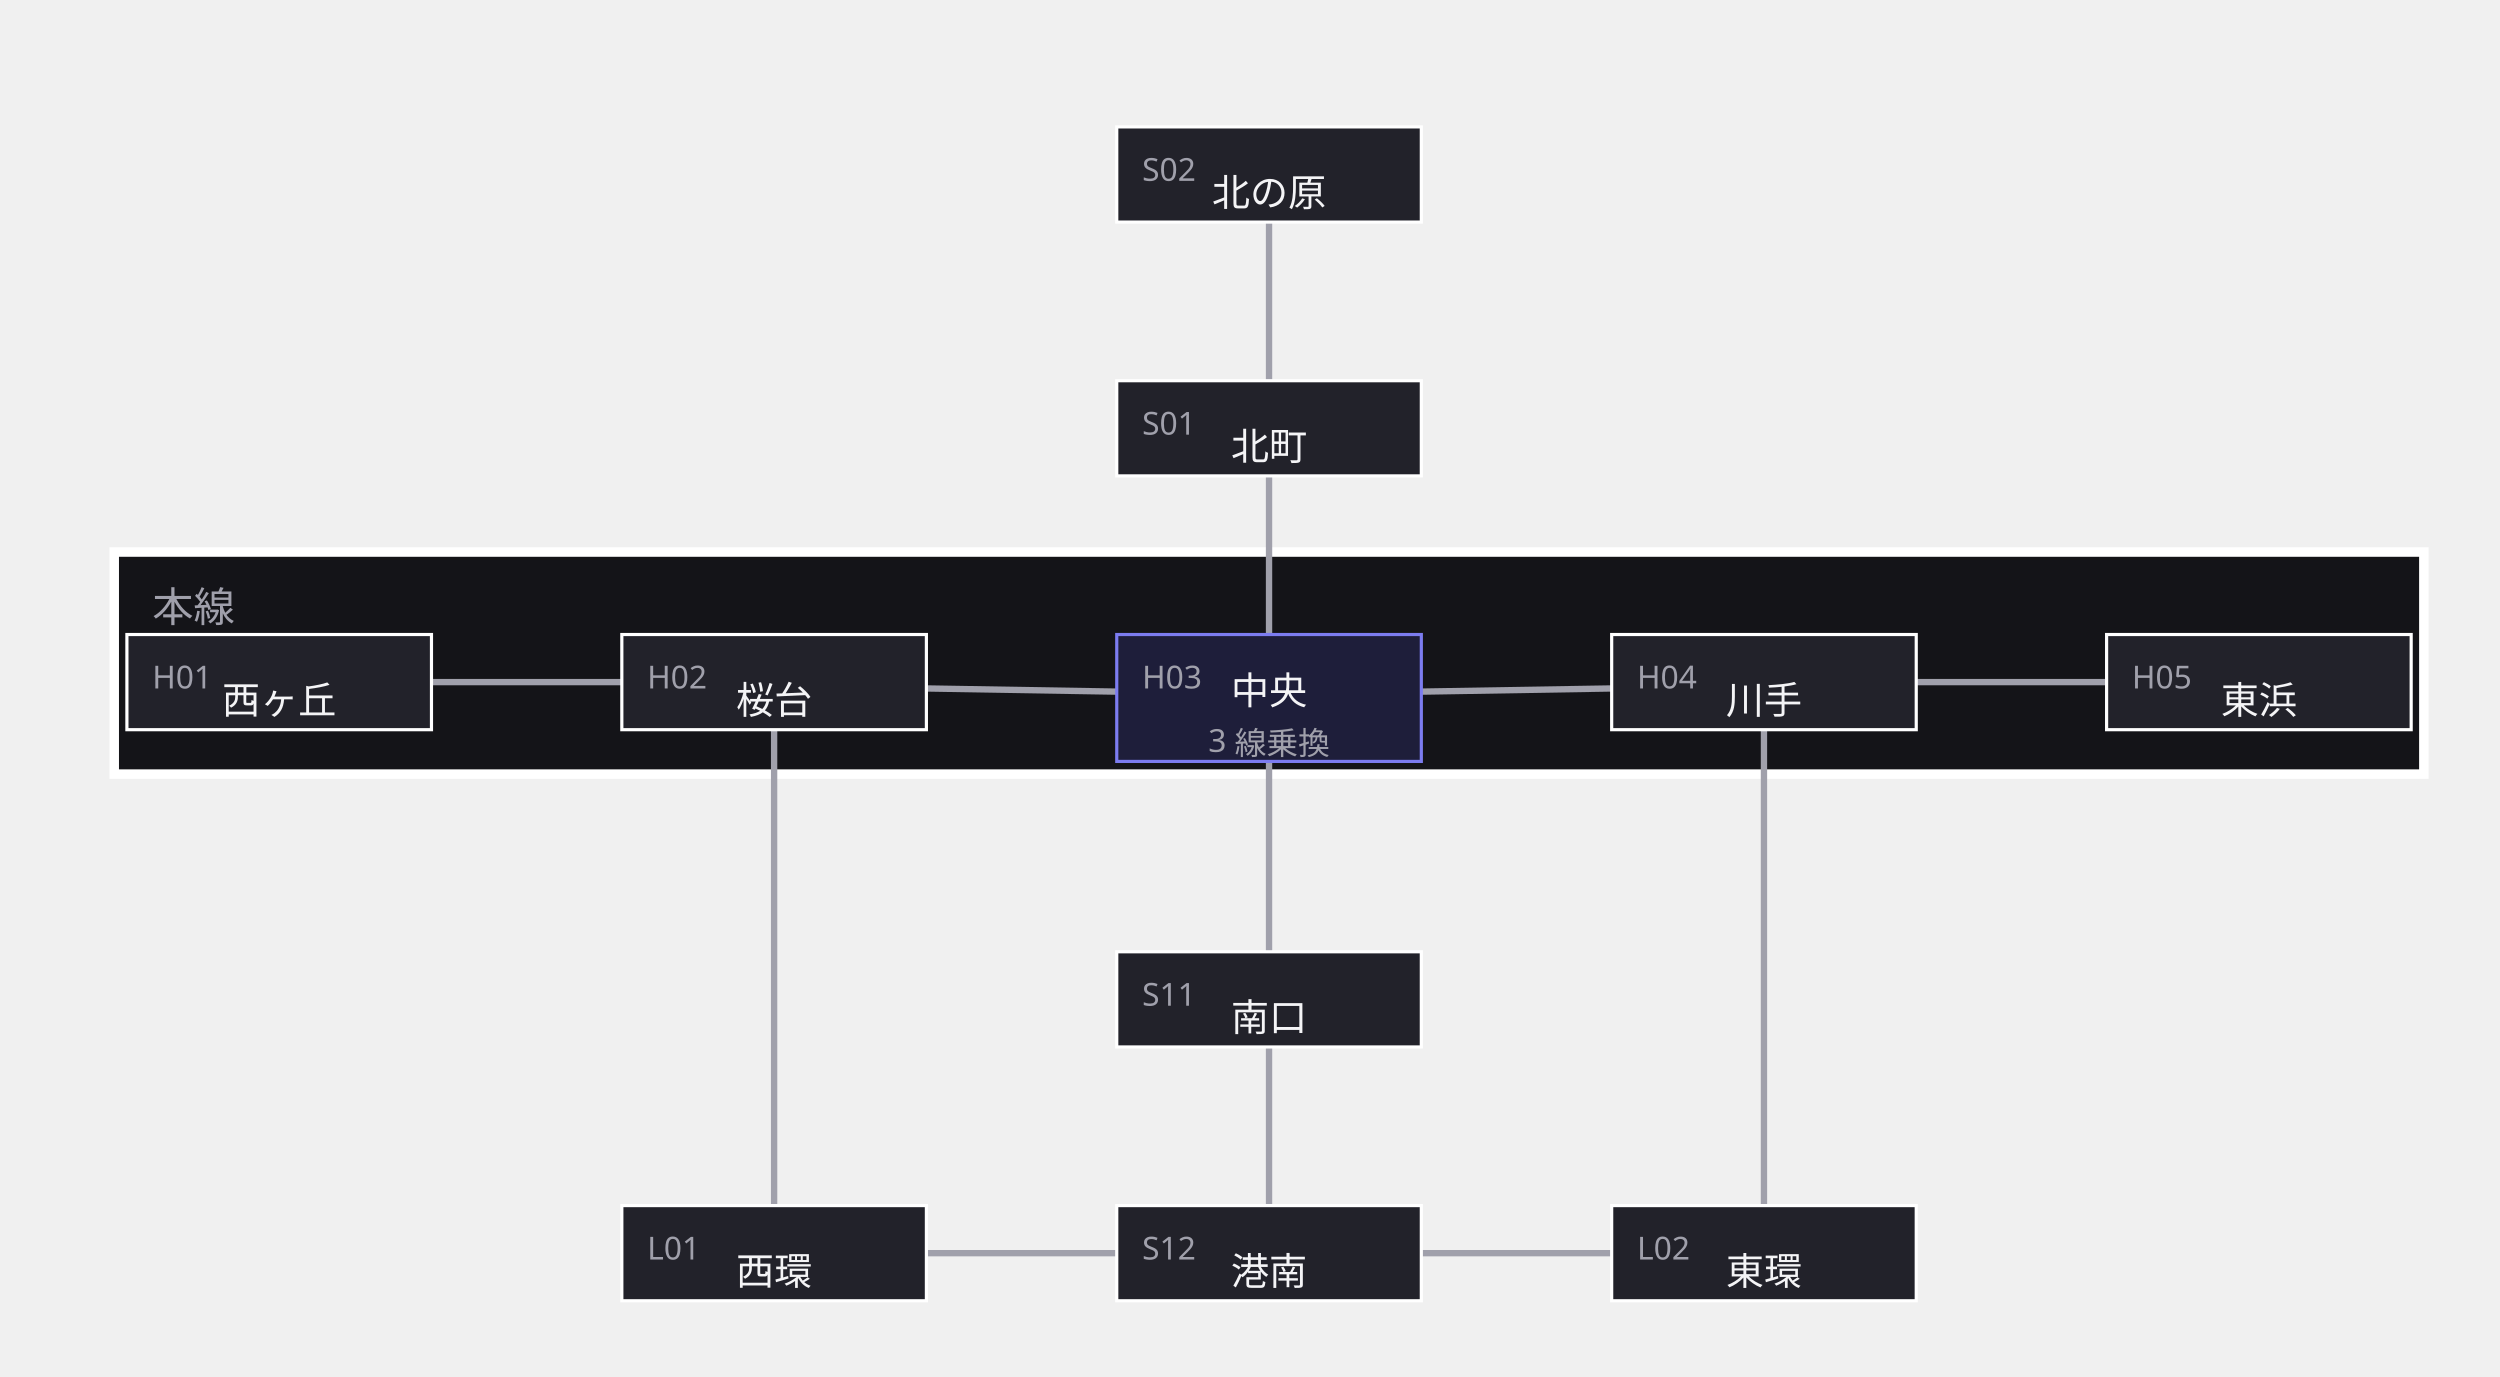
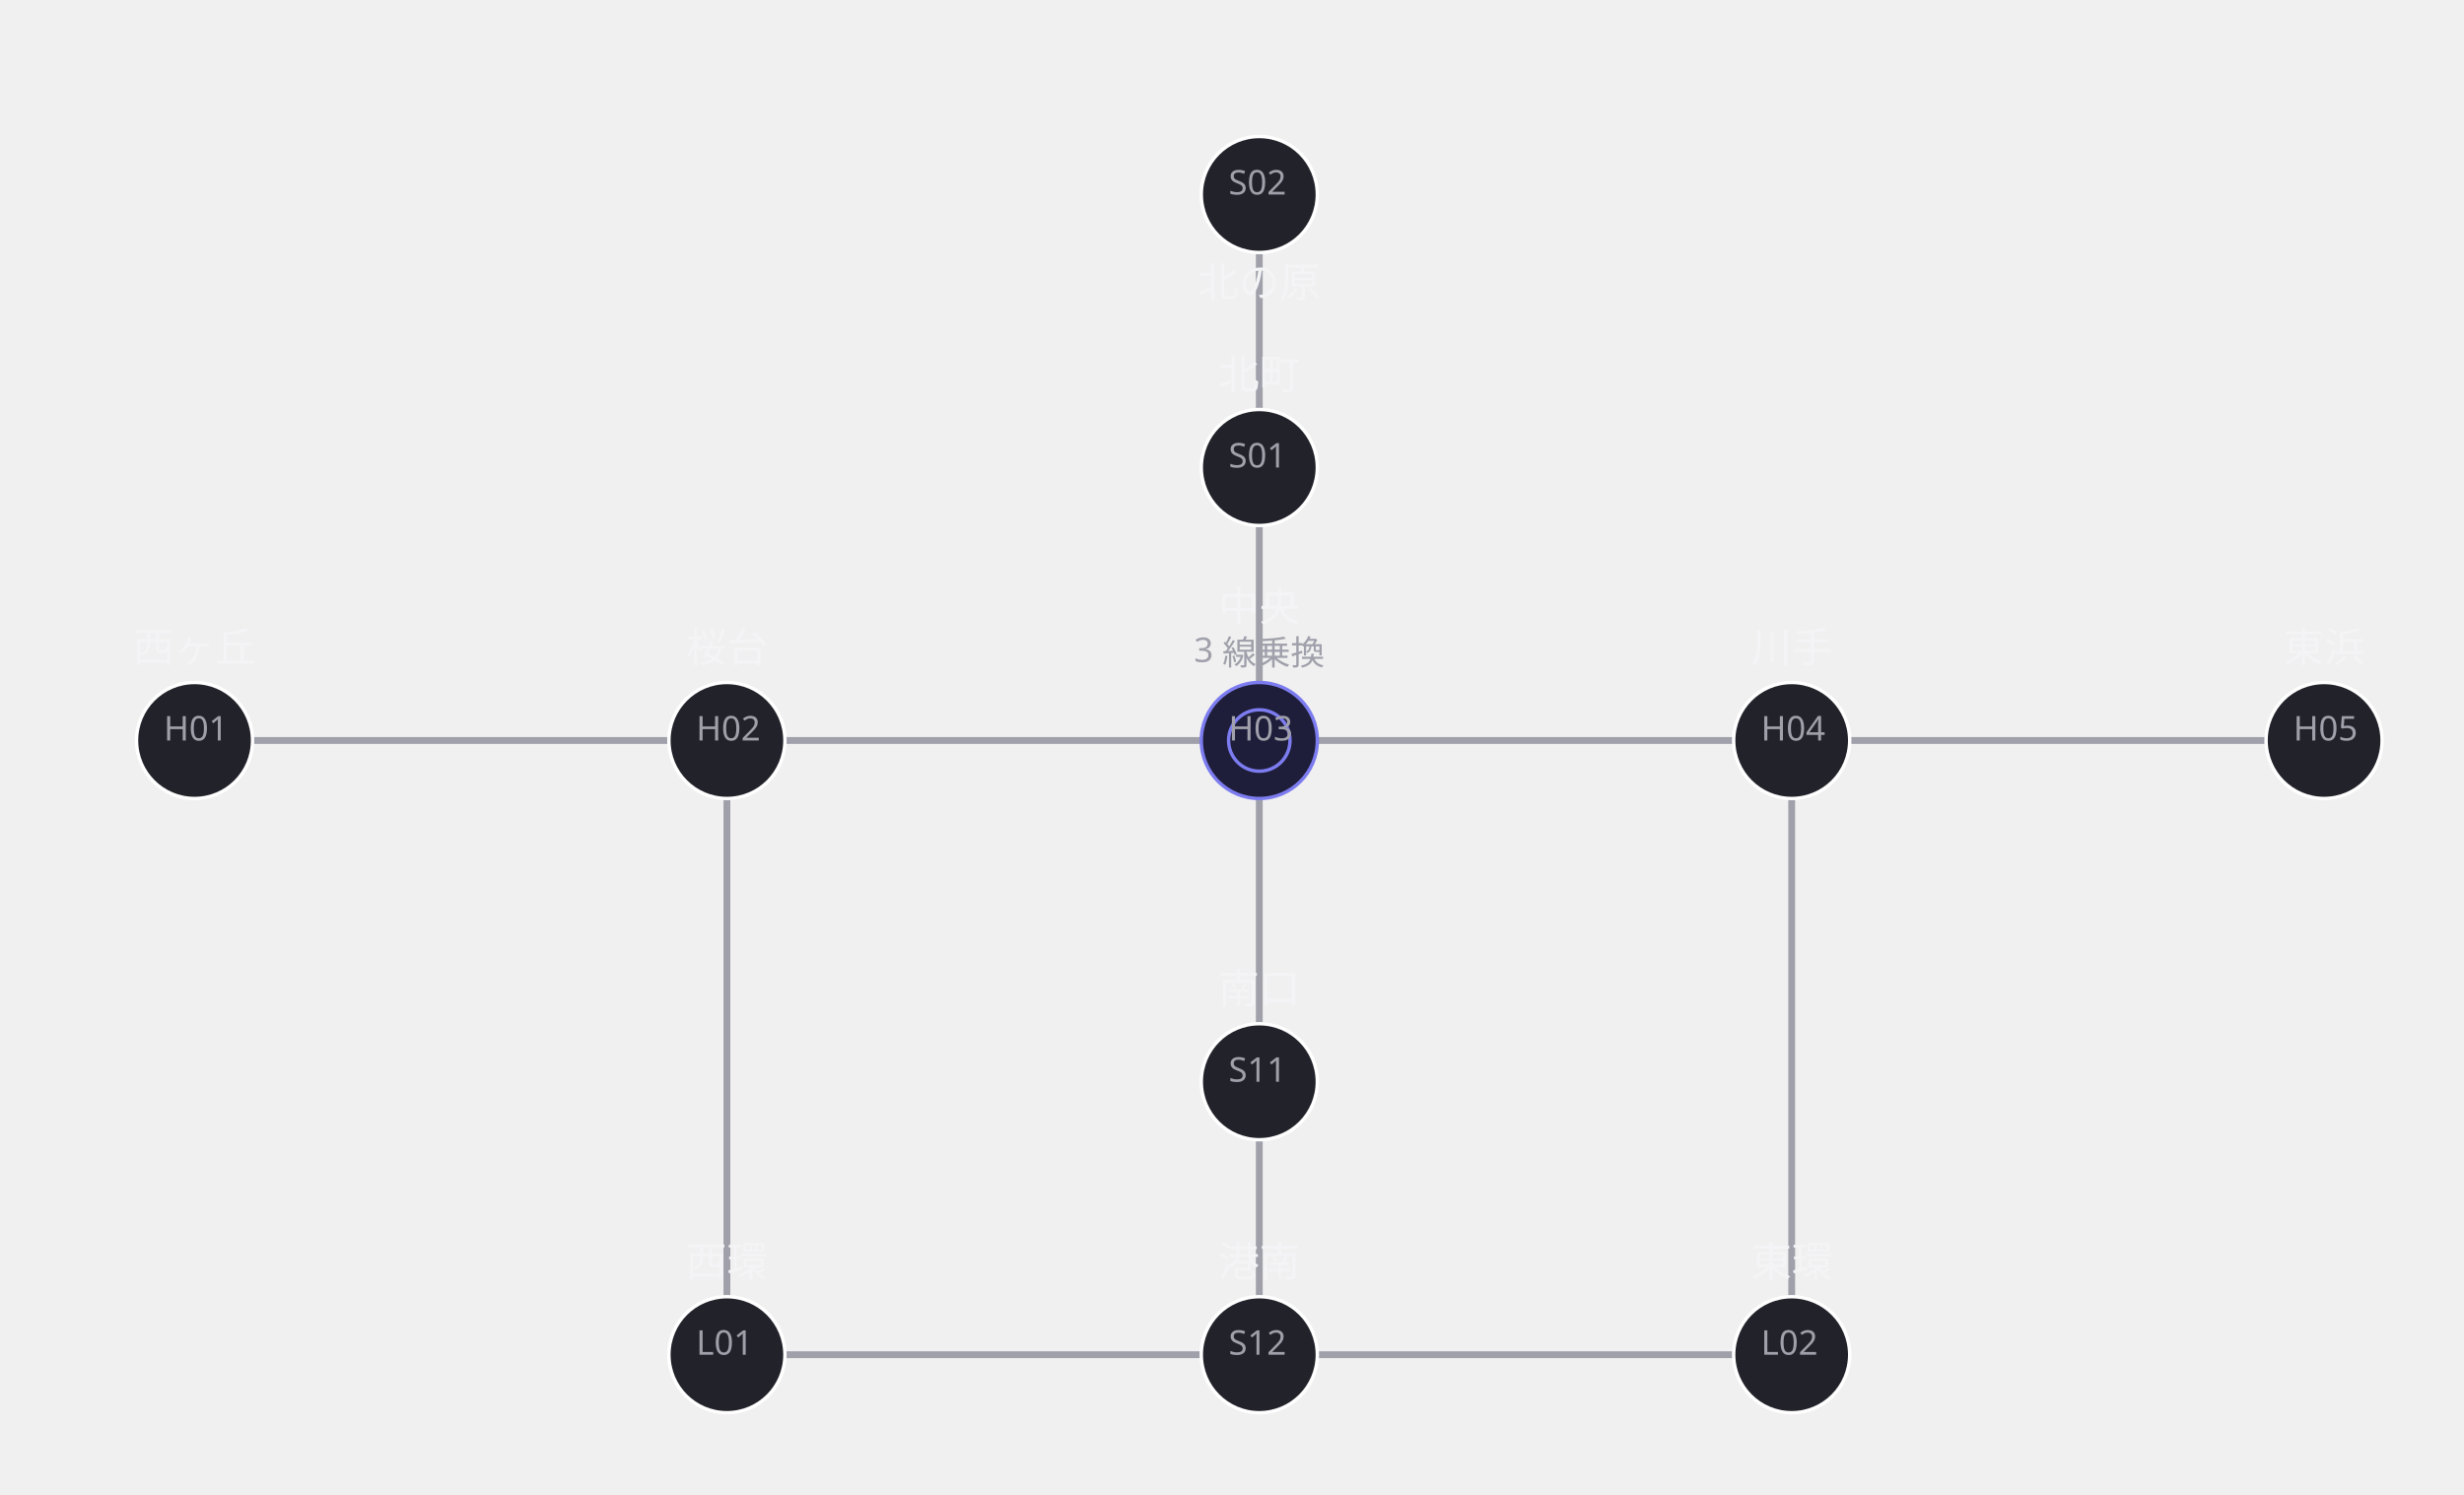
- <svg xmlns="http://www.w3.org/2000/svg" width="788" height="434" viewBox="0 0 788 434">
+ <svg xmlns="http://www.w3.org/2000/svg" width="722" height="438" viewBox="0 0 722 438">
  <defs>
    <marker id="arrow" viewBox="0 0 10 10" refX="9" refY="5" markerWidth="6" markerHeight="6" orient="auto">
      <path d="M 0 0 L 10 5 L 0 10 z" fill="#a0a0ab" />
    </marker>
  </defs>
-   <g data-group="honsen">
-     <rect x="36" y="174" width="728" height="70" fill="#141418" stroke="#ffffff" stroke-width="3" />
-     <text x="48" y="196" font-family="sans-serif" font-size="13" fill="#a0a0ab">本線</text>
-   </g>
  <g data-edge="nishi&gt;sakura" data-pinned="false">
-     <path d="M 136 215 L 196 215" fill="none" stroke="#a0a0ab" stroke-width="2" />
+     <path d="M 74 217 L 196 217" fill="none" stroke="#a0a0ab" stroke-width="2" />
  </g>
  <g data-edge="sakura&gt;chuo" data-pinned="false">
-     <path d="M 292 217 L 352 218" fill="none" stroke="#a0a0ab" stroke-width="2" />
+     <path d="M 230 217 L 352 217" fill="none" stroke="#a0a0ab" stroke-width="2" />
  </g>
  <g data-edge="chuo&gt;kawa" data-pinned="false">
-     <path d="M 448 218 L 508 217" fill="none" stroke="#a0a0ab" stroke-width="2" />
+     <path d="M 386 217 L 508 217" fill="none" stroke="#a0a0ab" stroke-width="2" />
  </g>
  <g data-edge="kawa&gt;higashi" data-pinned="false">
-     <path d="M 604 215 L 664 215" fill="none" stroke="#a0a0ab" stroke-width="2" />
+     <path d="M 542 217 L 664 217" fill="none" stroke="#a0a0ab" stroke-width="2" />
  </g>
  <g data-edge="kita2&gt;kita1" data-pinned="false">
-     <path d="M 400 70 L 400 120" fill="none" stroke="#a0a0ab" stroke-width="2" />
+     <path d="M 369 74 L 369 120" fill="none" stroke="#a0a0ab" stroke-width="2" />
  </g>
  <g data-edge="kita1&gt;chuo" data-pinned="false">
-     <path d="M 400 150 L 400 200" fill="none" stroke="#a0a0ab" stroke-width="2" />
+     <path d="M 369 154 L 369 200" fill="none" stroke="#a0a0ab" stroke-width="2" />
  </g>
  <g data-edge="chuo&gt;minami1" data-pinned="false">
-     <path d="M 400 240 L 400 300" fill="none" stroke="#a0a0ab" stroke-width="2" />
+     <path d="M 369 234 L 369 300" fill="none" stroke="#a0a0ab" stroke-width="2" />
  </g>
  <g data-edge="minami1&gt;minami2" data-pinned="false">
-     <path d="M 400 330 L 400 380" fill="none" stroke="#a0a0ab" stroke-width="2" />
+     <path d="M 369 334 L 369 380" fill="none" stroke="#a0a0ab" stroke-width="2" />
  </g>
  <g data-edge="minami2&gt;kanjo_w" data-pinned="false">
-     <path d="M 352 395 L 292 395" fill="none" stroke="#a0a0ab" stroke-width="2" />
+     <path d="M 352 397 L 230 397" fill="none" stroke="#a0a0ab" stroke-width="2" />
  </g>
  <g data-edge="minami2&gt;kanjo_e" data-pinned="false">
-     <path d="M 448 395 L 508 395" fill="none" stroke="#a0a0ab" stroke-width="2" />
+     <path d="M 386 397 L 508 397" fill="none" stroke="#a0a0ab" stroke-width="2" />
  </g>
  <g data-edge="kanjo_w&gt;sakura" data-pinned="false">
-     <path d="M 244 380 L 244 230" fill="none" stroke="#a0a0ab" stroke-width="2" />
+     <path d="M 213 380 L 213 234" fill="none" stroke="#a0a0ab" stroke-width="2" />
  </g>
  <g data-edge="kanjo_e&gt;kawa" data-pinned="false">
-     <path d="M 556 380 L 556 230" fill="none" stroke="#a0a0ab" stroke-width="2" />
+     <path d="M 525 380 L 525 234" fill="none" stroke="#a0a0ab" stroke-width="2" />
+   </g>
+   <g data-node="nishi" data-pinned="false" data-shape="rect">
+     <circle cx="57" cy="217" r="17" fill="#22222a" stroke="#ffffff" stroke-width="1" />
+     <text x="48" y="217" font-family="sans-serif" font-size="10" fill="#a0a0ab">H01</text>
+     <text x="57" y="194" text-anchor="middle" font-family="sans-serif" font-size="12" fill="#f4f4f6">西ヶ丘</text>
+   </g>
+   <g data-node="sakura" data-pinned="false" data-shape="rect">
+     <circle cx="213" cy="217" r="17" fill="#22222a" stroke="#ffffff" stroke-width="1" />
+     <text x="204" y="217" font-family="sans-serif" font-size="10" fill="#a0a0ab">H02</text>
+     <text x="213" y="194" text-anchor="middle" font-family="sans-serif" font-size="12" fill="#f4f4f6">桜台</text>
  </g>
  <g data-node="chuo" data-pinned="false" data-appearance="primary" data-shape="rect">
-     <rect x="352" y="200" width="96" height="40" fill="#1e1e3a" stroke="#7c7cf0" stroke-width="1" />
+     <circle cx="369" cy="217" r="17" fill="#1e1e3a" stroke="#7c7cf0" stroke-width="1" />
+     <circle cx="369" cy="217" r="9" fill="none" stroke="#7c7cf0" stroke-width="1" />
    <text x="360" y="217" font-family="sans-serif" font-size="10" fill="#a0a0ab">H03</text>
-     <text x="400" y="222" text-anchor="middle" font-family="sans-serif" font-size="12" fill="#f4f4f6">中央</text>
-     <text x="400" y="237" text-anchor="middle" font-family="sans-serif" font-size="10" fill="#a0a0ab">3 線乗換</text>
-   </g>
-   <g data-node="nishi" data-pinned="false" data-shape="rect">
-     <rect x="40" y="200" width="96" height="30" fill="#22222a" stroke="#ffffff" stroke-width="1" />
-     <text x="48" y="217" font-family="sans-serif" font-size="10" fill="#a0a0ab">H01</text>
-     <text x="88" y="225" text-anchor="middle" font-family="sans-serif" font-size="12" fill="#f4f4f6">西ヶ丘</text>
-   </g>
-   <g data-node="sakura" data-pinned="false" data-shape="rect">
-     <rect x="196" y="200" width="96" height="30" fill="#22222a" stroke="#ffffff" stroke-width="1" />
-     <text x="204" y="217" font-family="sans-serif" font-size="10" fill="#a0a0ab">H02</text>
-     <text x="244" y="225" text-anchor="middle" font-family="sans-serif" font-size="12" fill="#f4f4f6">桜台</text>
+     <text x="369" y="182" text-anchor="middle" font-family="sans-serif" font-size="12" fill="#f4f4f6">中央</text>
+     <text x="369" y="194" text-anchor="middle" font-family="sans-serif" font-size="10" fill="#a0a0ab">3 線乗換</text>
  </g>
  <g data-node="kawa" data-pinned="false" data-shape="rect">
-     <rect x="508" y="200" width="96" height="30" fill="#22222a" stroke="#ffffff" stroke-width="1" />
+     <circle cx="525" cy="217" r="17" fill="#22222a" stroke="#ffffff" stroke-width="1" />
    <text x="516" y="217" font-family="sans-serif" font-size="10" fill="#a0a0ab">H04</text>
-     <text x="556" y="225" text-anchor="middle" font-family="sans-serif" font-size="12" fill="#f4f4f6">川手</text>
+     <text x="525" y="194" text-anchor="middle" font-family="sans-serif" font-size="12" fill="#f4f4f6">川手</text>
  </g>
  <g data-node="higashi" data-pinned="false" data-shape="rect">
-     <rect x="664" y="200" width="96" height="30" fill="#22222a" stroke="#ffffff" stroke-width="1" />
+     <circle cx="681" cy="217" r="17" fill="#22222a" stroke="#ffffff" stroke-width="1" />
    <text x="672" y="217" font-family="sans-serif" font-size="10" fill="#a0a0ab">H05</text>
-     <text x="712" y="225" text-anchor="middle" font-family="sans-serif" font-size="12" fill="#f4f4f6">東浜</text>
+     <text x="681" y="194" text-anchor="middle" font-family="sans-serif" font-size="12" fill="#f4f4f6">東浜</text>
  </g>
  <g data-node="kita1" data-pinned="false" data-shape="rect">
-     <rect x="352" y="120" width="96" height="30" fill="#22222a" stroke="#ffffff" stroke-width="1" />
+     <circle cx="369" cy="137" r="17" fill="#22222a" stroke="#ffffff" stroke-width="1" />
    <text x="360" y="137" font-family="sans-serif" font-size="10" fill="#a0a0ab">S01</text>
-     <text x="400" y="145" text-anchor="middle" font-family="sans-serif" font-size="12" fill="#f4f4f6">北町</text>
+     <text x="369" y="114" text-anchor="middle" font-family="sans-serif" font-size="12" fill="#f4f4f6">北町</text>
  </g>
  <g data-node="kita2" data-pinned="false" data-shape="rect">
-     <rect x="352" y="40" width="96" height="30" fill="#22222a" stroke="#ffffff" stroke-width="1" />
+     <circle cx="369" cy="57" r="17" fill="#22222a" stroke="#ffffff" stroke-width="1" />
    <text x="360" y="57" font-family="sans-serif" font-size="10" fill="#a0a0ab">S02</text>
-     <text x="400" y="65" text-anchor="middle" font-family="sans-serif" font-size="12" fill="#f4f4f6">北の原</text>
+     <text x="369" y="87" text-anchor="middle" font-family="sans-serif" font-size="12" fill="#f4f4f6">北の原</text>
  </g>
  <g data-node="minami1" data-pinned="false" data-shape="rect">
-     <rect x="352" y="300" width="96" height="30" fill="#22222a" stroke="#ffffff" stroke-width="1" />
+     <circle cx="369" cy="317" r="17" fill="#22222a" stroke="#ffffff" stroke-width="1" />
    <text x="360" y="317" font-family="sans-serif" font-size="10" fill="#a0a0ab">S11</text>
-     <text x="400" y="325" text-anchor="middle" font-family="sans-serif" font-size="12" fill="#f4f4f6">南口</text>
+     <text x="369" y="294" text-anchor="middle" font-family="sans-serif" font-size="12" fill="#f4f4f6">南口</text>
  </g>
  <g data-node="minami2" data-pinned="false" data-shape="rect">
-     <rect x="352" y="380" width="96" height="30" fill="#22222a" stroke="#ffffff" stroke-width="1" />
+     <circle cx="369" cy="397" r="17" fill="#22222a" stroke="#ffffff" stroke-width="1" />
    <text x="360" y="397" font-family="sans-serif" font-size="10" fill="#a0a0ab">S12</text>
-     <text x="400" y="405" text-anchor="middle" font-family="sans-serif" font-size="12" fill="#f4f4f6">港南</text>
+     <text x="369" y="374" text-anchor="middle" font-family="sans-serif" font-size="12" fill="#f4f4f6">港南</text>
  </g>
  <g data-node="kanjo_w" data-pinned="false" data-shape="rect">
-     <rect x="196" y="380" width="96" height="30" fill="#22222a" stroke="#ffffff" stroke-width="1" />
+     <circle cx="213" cy="397" r="17" fill="#22222a" stroke="#ffffff" stroke-width="1" />
    <text x="204" y="397" font-family="sans-serif" font-size="10" fill="#a0a0ab">L01</text>
-     <text x="244" y="405" text-anchor="middle" font-family="sans-serif" font-size="12" fill="#f4f4f6">西環</text>
+     <text x="213" y="374" text-anchor="middle" font-family="sans-serif" font-size="12" fill="#f4f4f6">西環</text>
  </g>
  <g data-node="kanjo_e" data-pinned="false" data-shape="rect">
-     <rect x="508" y="380" width="96" height="30" fill="#22222a" stroke="#ffffff" stroke-width="1" />
+     <circle cx="525" cy="397" r="17" fill="#22222a" stroke="#ffffff" stroke-width="1" />
    <text x="516" y="397" font-family="sans-serif" font-size="10" fill="#a0a0ab">L02</text>
-     <text x="556" y="405" text-anchor="middle" font-family="sans-serif" font-size="12" fill="#f4f4f6">東環</text>
+     <text x="525" y="374" text-anchor="middle" font-family="sans-serif" font-size="12" fill="#f4f4f6">東環</text>
  </g>
</svg>
